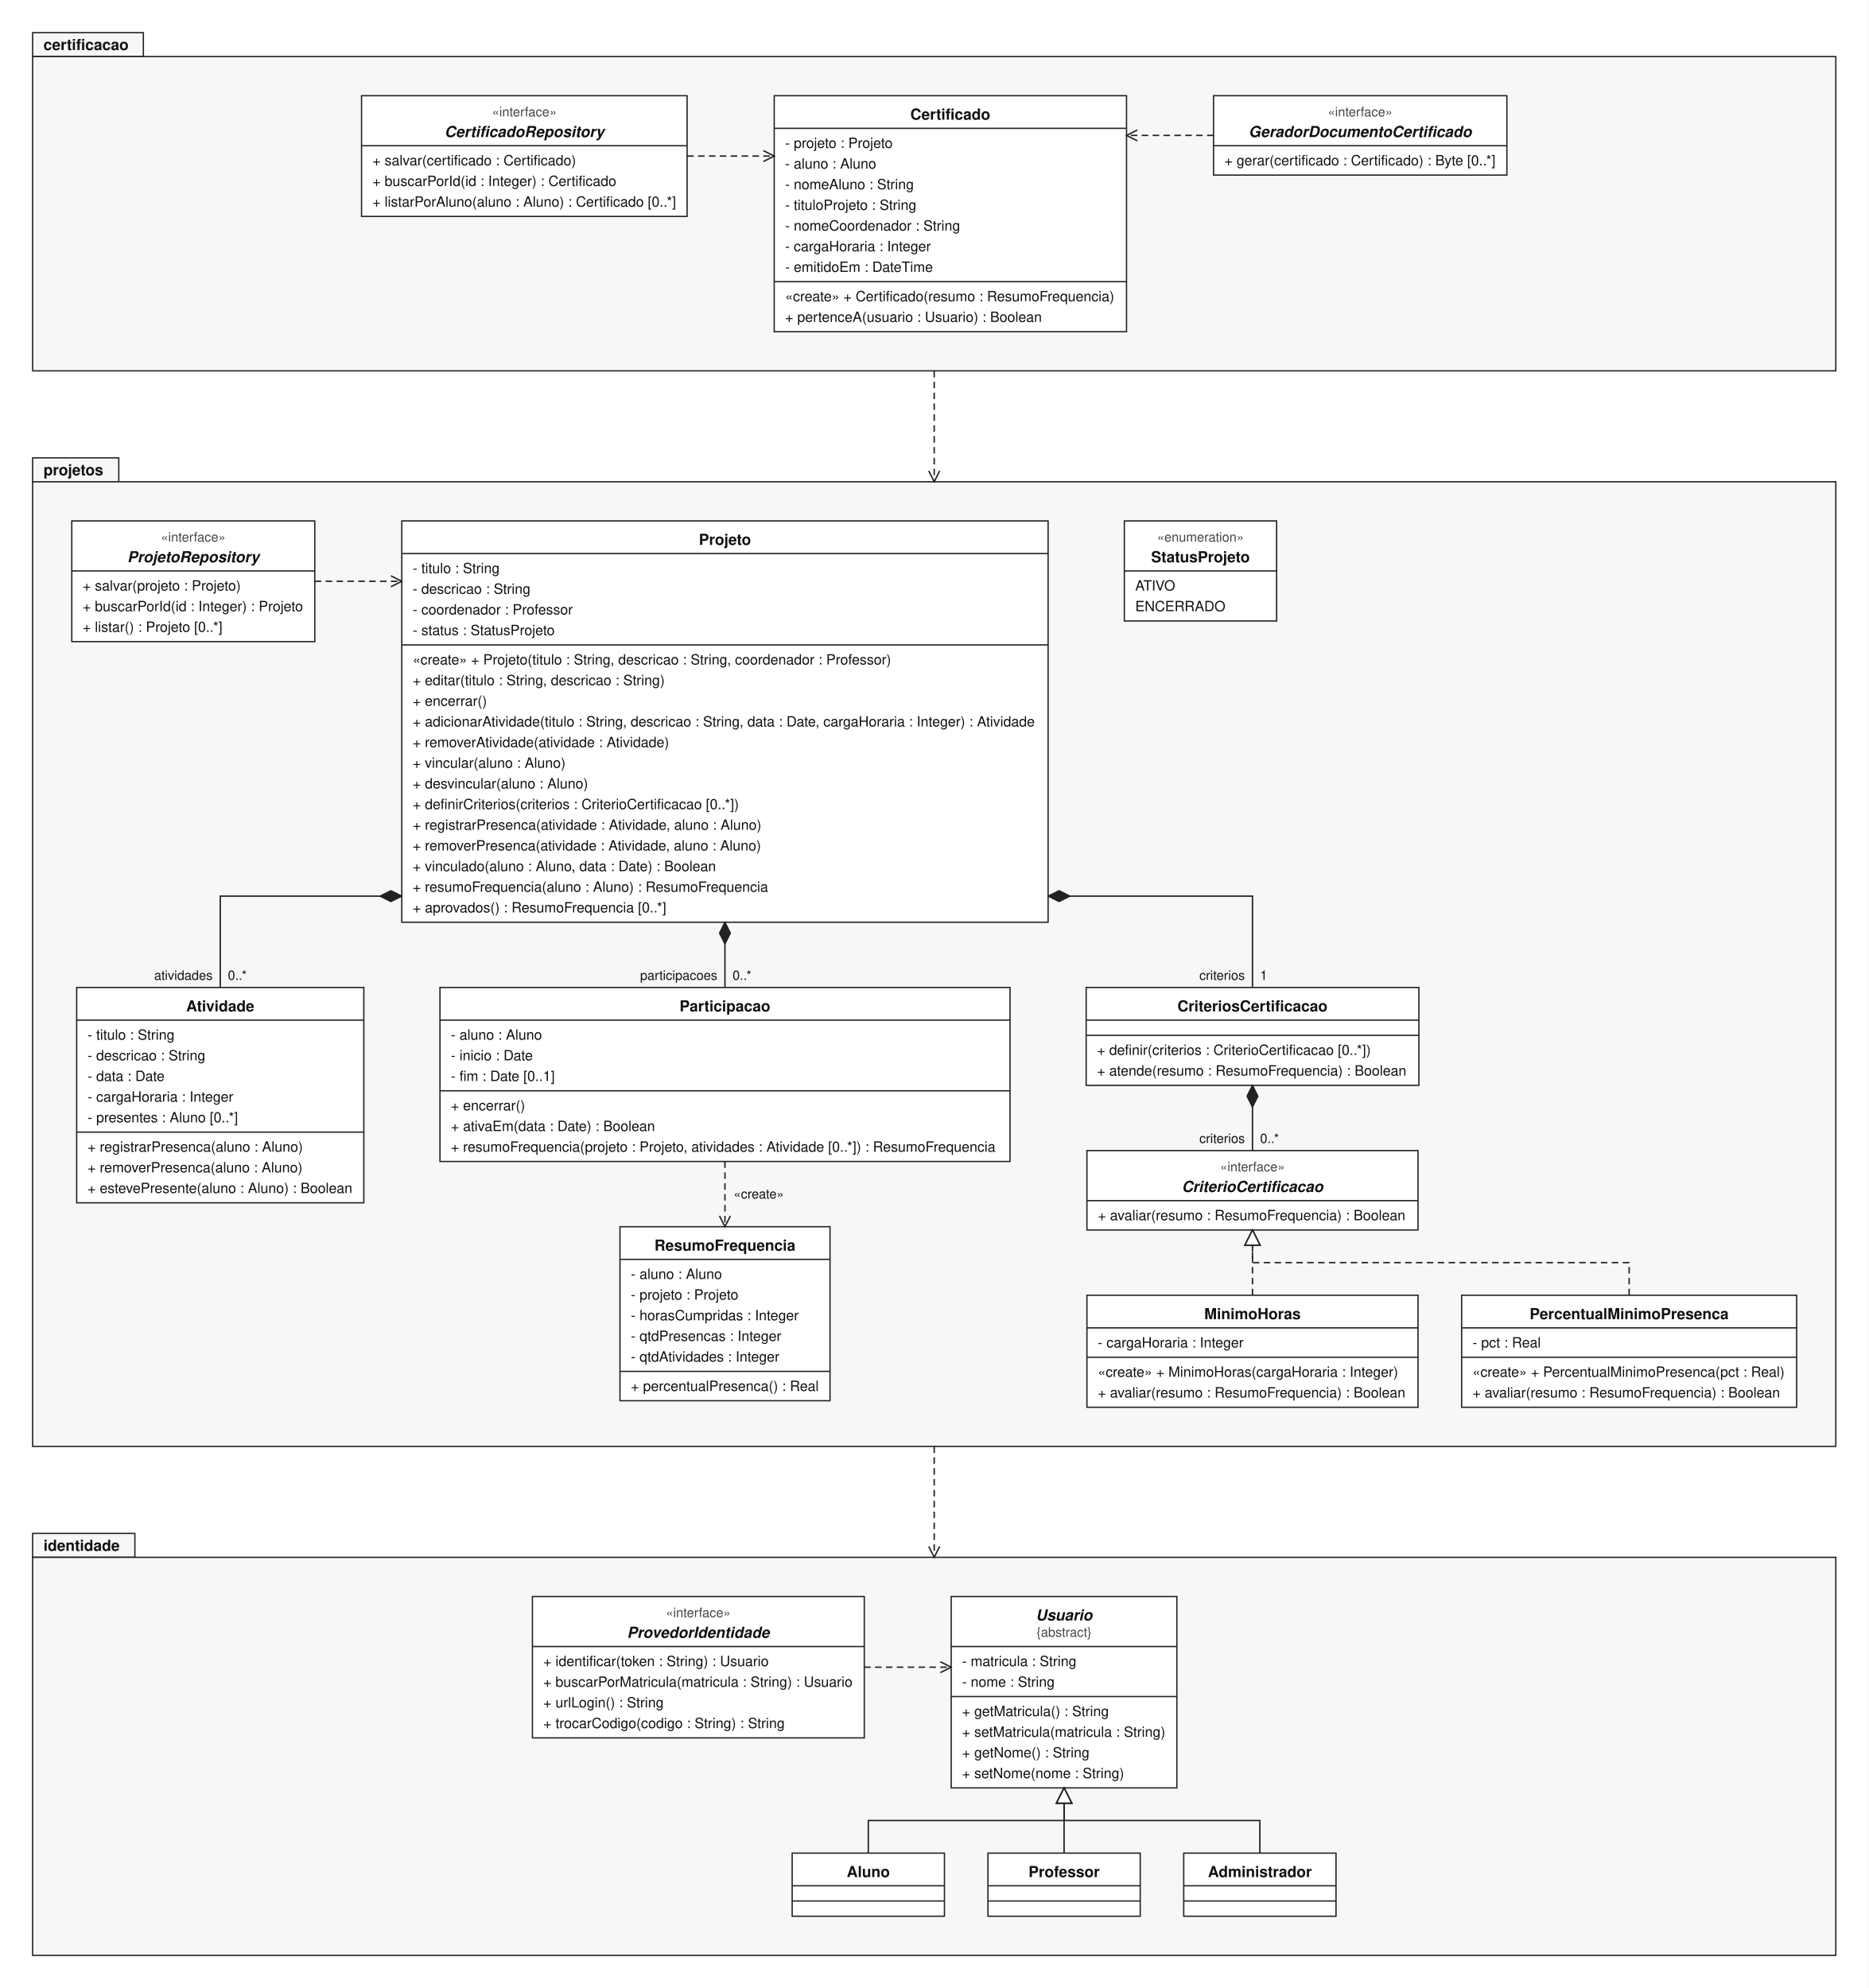
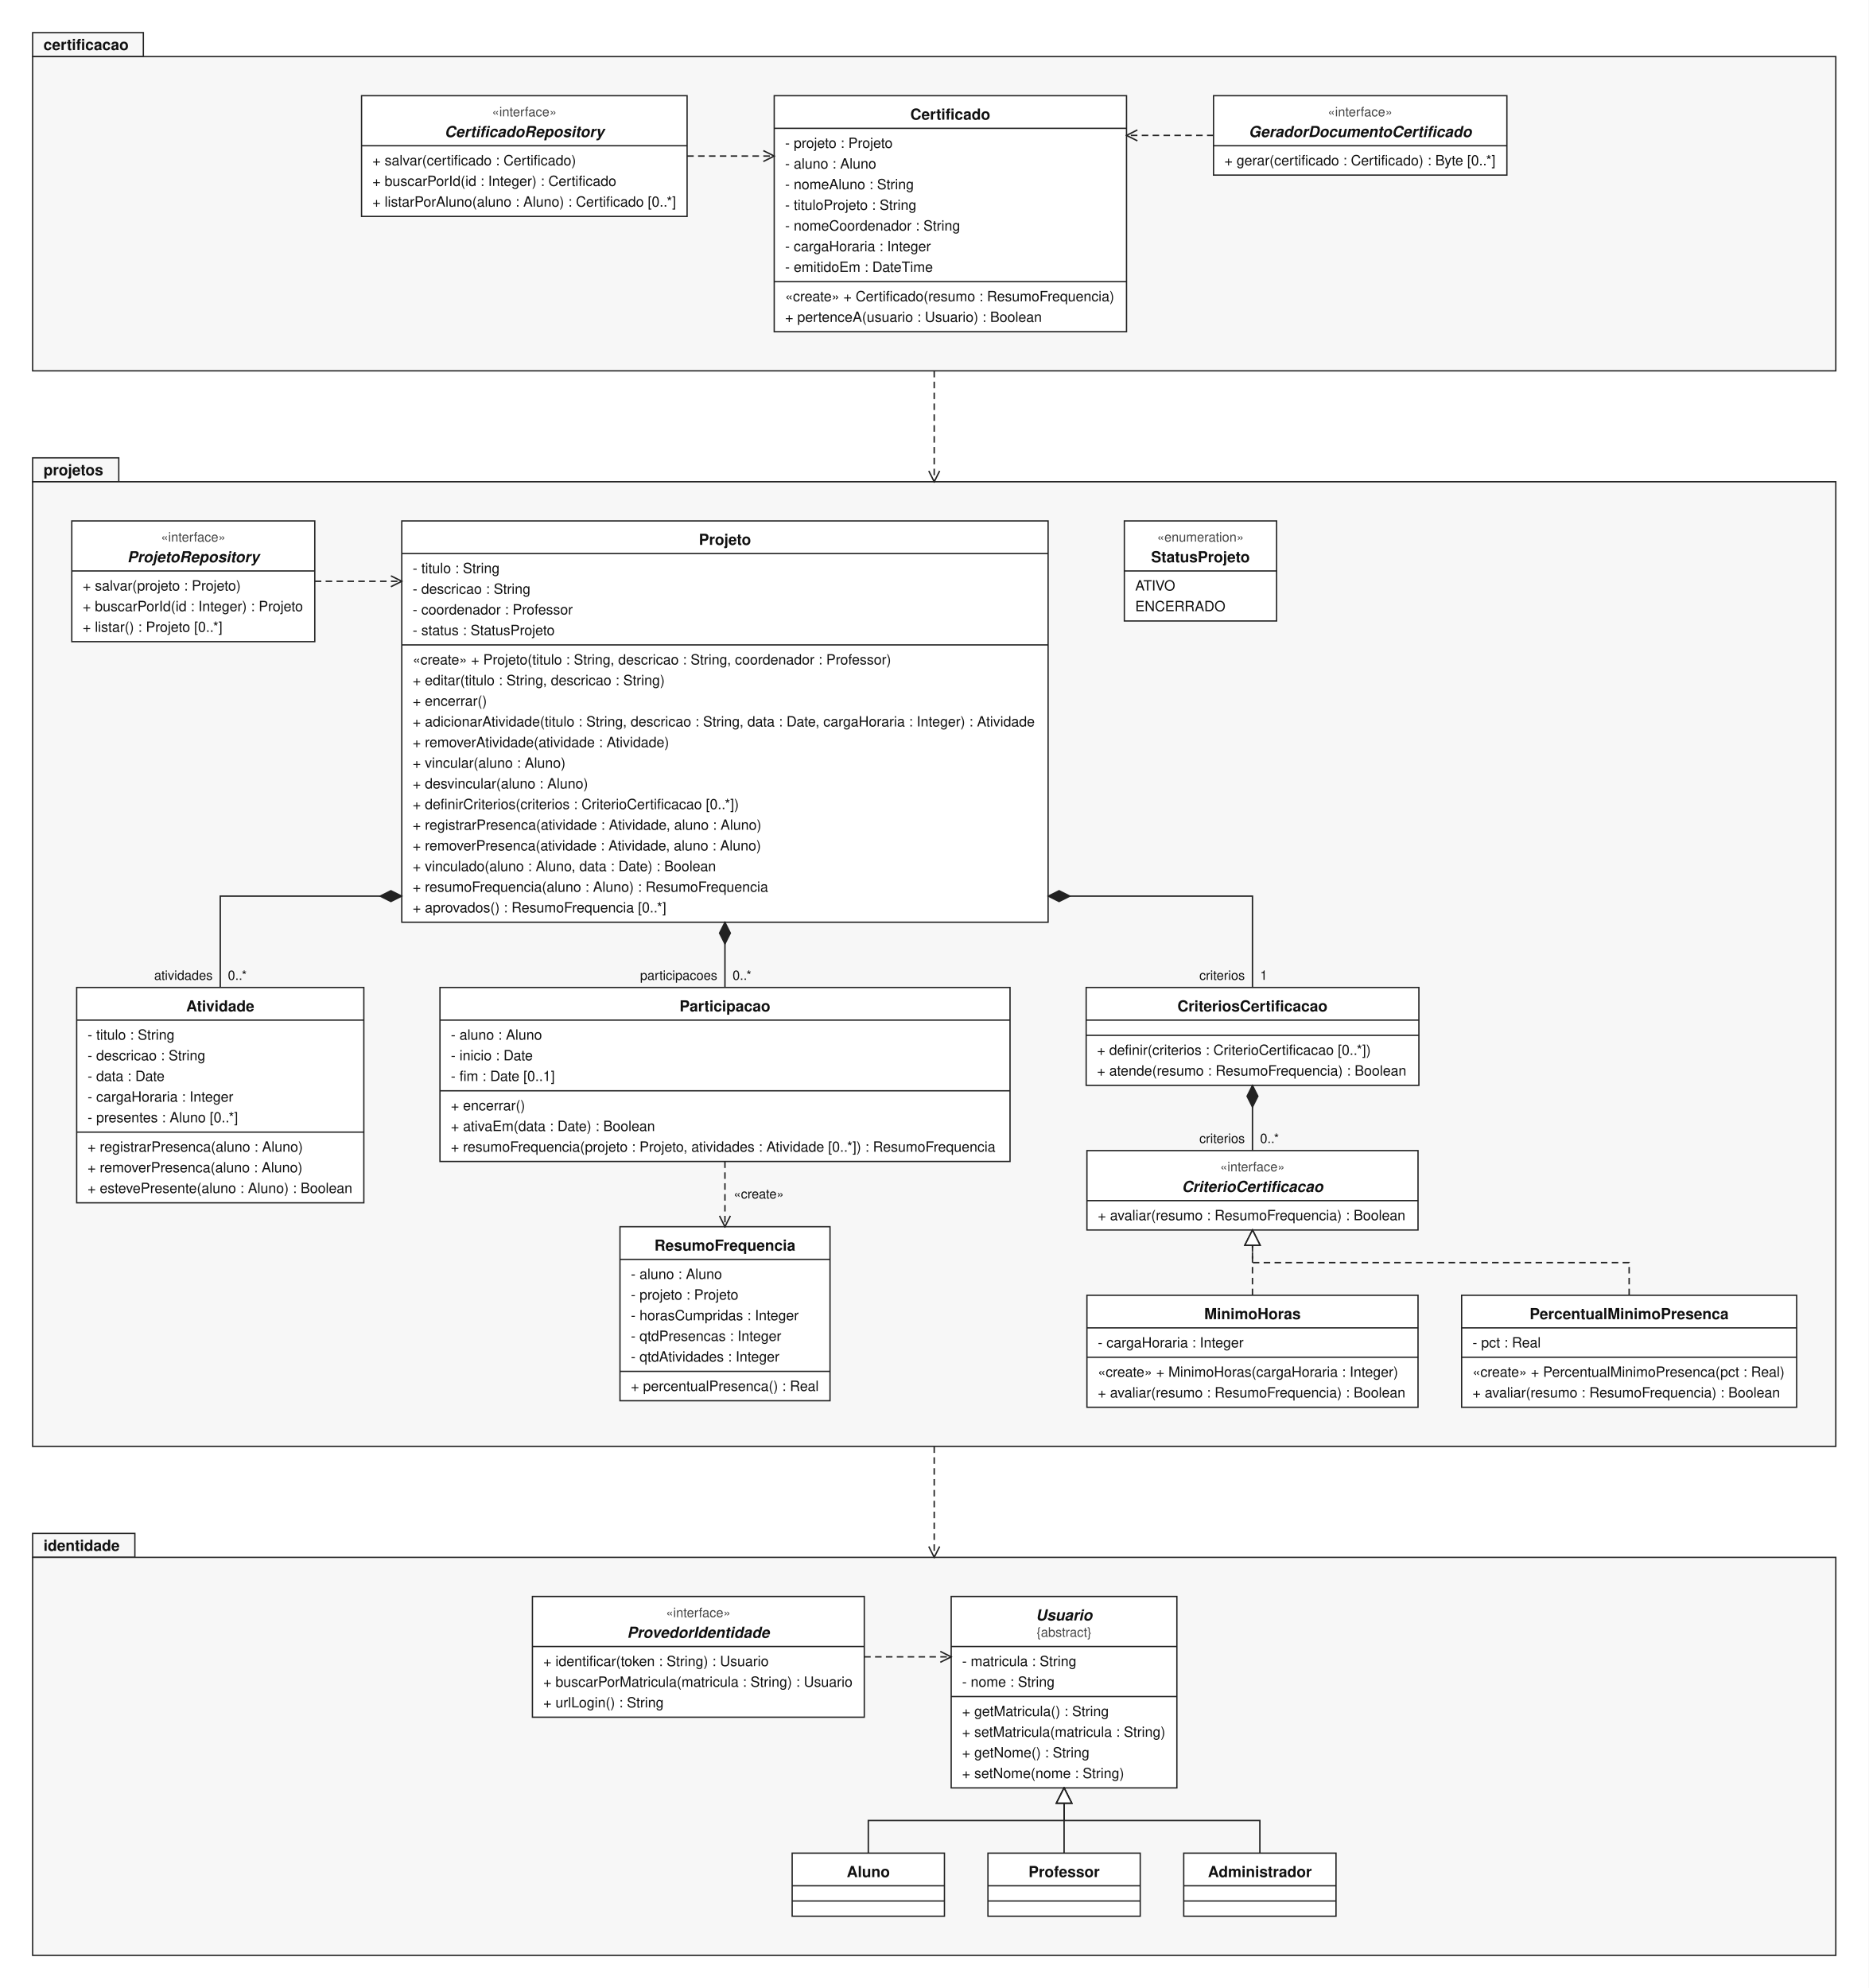
<svg xmlns="http://www.w3.org/2000/svg" width="1718" height="1828" viewBox="0 0 1718 1828" font-family="Helvetica, Arial, 'Liberation Sans', sans-serif">
  <defs>
    <marker id="seta" viewBox="0 0 12 12" refX="11" refY="6" markerWidth="12" markerHeight="12" orient="auto-start-reverse" markerUnits="userSpaceOnUse">
      <path d="M1,1 L11,6 L1,11" fill="none" stroke="#222" stroke-width="1.3" />
    </marker>
    <marker id="seta_cheia" viewBox="0 0 12 12" refX="11" refY="6" markerWidth="12" markerHeight="12" orient="auto-start-reverse" markerUnits="userSpaceOnUse">
      <path d="M1,1 L11,6 L1,11 Z" fill="#222" stroke="#222" stroke-width="1" />
    </marker>
    <marker id="triangulo" viewBox="0 0 16 16" refX="15" refY="8" markerWidth="16" markerHeight="16" orient="auto-start-reverse" markerUnits="userSpaceOnUse">
      <path d="M1,1 L15,8 L1,15 Z" fill="#fff" stroke="#222" stroke-width="1.3" />
    </marker>
    <marker id="losango" viewBox="0 0 22 12" refX="21" refY="6" markerWidth="22" markerHeight="12" orient="auto-start-reverse" markerUnits="userSpaceOnUse">
      <path d="M1,6 L11,1 L21,6 L11,11 Z" fill="#222" stroke="#222" stroke-width="1.2" />
    </marker>
    <marker id="losango_vazio" viewBox="0 0 22 12" refX="21" refY="6" markerWidth="22" markerHeight="12" orient="auto-start-reverse" markerUnits="userSpaceOnUse">
      <path d="M1,6 L11,1 L21,6 L11,11 Z" fill="#fff" stroke="#222" stroke-width="1.2" />
    </marker>
  </defs>
  <rect width="1718" height="1828" fill="#fff" />
  <rect x="30.0" y="30.0" width="101.8" height="22.0" fill="#f7f7f7" stroke="#222" stroke-width="1.2" />
  <rect x="30.0" y="52.0" width="1657.8" height="289.0" fill="#f7f7f7" stroke="#222" stroke-width="1.2" />
  <text x="40.0" y="46.0" font-size="14" text-anchor="start" font-weight="bold" font-style="normal" fill="#111">certificacao</text>
  <rect x="30.0" y="421.0" width="79.2" height="22.0" fill="#f7f7f7" stroke="#222" stroke-width="1.2" />
  <rect x="30.0" y="443.0" width="1657.8" height="887.0" fill="#f7f7f7" stroke="#222" stroke-width="1.2" />
  <text x="40.0" y="437.0" font-size="14" text-anchor="start" font-weight="bold" font-style="normal" fill="#111">projetos</text>
  <rect x="30.0" y="1410.0" width="94.0" height="22.0" fill="#f7f7f7" stroke="#222" stroke-width="1.2" />
  <rect x="30.0" y="1432.0" width="1657.8" height="366.0" fill="#f7f7f7" stroke="#222" stroke-width="1.2" />
  <text x="40.0" y="1426.0" font-size="14" text-anchor="start" font-weight="bold" font-style="normal" fill="#111">identidade</text>
  <polyline points="858.9,341.0 858.9,443.0" fill="none" stroke="#222" stroke-width="1.3" stroke-dasharray="6,4" marker-end="url(#seta)" />
  <polyline points="858.9,1330.0 858.9,1432.0" fill="none" stroke="#222" stroke-width="1.3" stroke-dasharray="6,4" marker-end="url(#seta)" />
  <rect x="332.4" y="88.0" width="299.3" height="111.0" fill="#fff" stroke="#222" stroke-width="1.2" />
  <text x="482.1" y="107.0" font-size="12" text-anchor="middle" font-weight="normal" font-style="normal" fill="#444">«interface»</text>
  <text x="482.1" y="126.0" font-size="14" text-anchor="middle" font-weight="bold" font-style="italic" fill="#111">CertificadoRepository</text>
  <line x1="332.4" y1="134.0" x2="631.8" y2="134.0" stroke="#222" stroke-width="1.2" />
  <text x="342.4" y="152.0" font-size="13" text-anchor="start" font-weight="normal" font-style="normal" fill="#111">+ salvar(certificado : Certificado)</text>
  <text x="342.4" y="171.0" font-size="13" text-anchor="start" font-weight="normal" font-style="normal" fill="#111">+ buscarPorId(id : Integer) : Certificado</text>
  <text x="342.4" y="190.0" font-size="13" text-anchor="start" font-weight="normal" font-style="normal" fill="#111">+ listarPorAluno(aluno : Aluno) : Certificado [0..*]</text>
  <rect x="711.8" y="88.0" width="323.9" height="217.0" fill="#fff" stroke="#222" stroke-width="1.2" />
  <text x="873.7" y="110.0" font-size="14" text-anchor="middle" font-weight="bold" font-style="normal" fill="#111">Certificado</text>
  <line x1="711.8" y1="118.0" x2="1035.7" y2="118.0" stroke="#222" stroke-width="1.2" />
  <text x="721.8" y="136.0" font-size="13" text-anchor="start" font-weight="normal" font-style="normal" fill="#111">- projeto : Projeto</text>
  <text x="721.8" y="155.0" font-size="13" text-anchor="start" font-weight="normal" font-style="normal" fill="#111">- aluno : Aluno</text>
  <text x="721.8" y="174.0" font-size="13" text-anchor="start" font-weight="normal" font-style="normal" fill="#111">- nomeAluno : String</text>
  <text x="721.8" y="193.0" font-size="13" text-anchor="start" font-weight="normal" font-style="normal" fill="#111">- tituloProjeto : String</text>
  <text x="721.8" y="212.0" font-size="13" text-anchor="start" font-weight="normal" font-style="normal" fill="#111">- nomeCoordenador : String</text>
  <text x="721.8" y="231.0" font-size="13" text-anchor="start" font-weight="normal" font-style="normal" fill="#111">- cargaHoraria : Integer</text>
  <text x="721.8" y="250.0" font-size="13" text-anchor="start" font-weight="normal" font-style="normal" fill="#111">- emitidoEm : DateTime</text>
  <line x1="711.8" y1="259.0" x2="1035.7" y2="259.0" stroke="#222" stroke-width="1.2" />
  <text x="721.8" y="277.0" font-size="13" text-anchor="start" font-weight="normal" font-style="normal" fill="#111">«create» + Certificado(resumo : ResumoFrequencia)</text>
  <text x="721.8" y="296.0" font-size="13" text-anchor="start" font-weight="normal" font-style="normal" fill="#111">+ pertenceA(usuario : Usuario) : Boolean</text>
  <rect x="1115.7" y="88.0" width="269.7" height="73.0" fill="#fff" stroke="#222" stroke-width="1.2" />
  <text x="1250.5" y="107.0" font-size="12" text-anchor="middle" font-weight="normal" font-style="normal" fill="#444">«interface»</text>
  <text x="1250.5" y="126.0" font-size="14" text-anchor="middle" font-weight="bold" font-style="italic" fill="#111">GeradorDocumentoCertificado</text>
  <line x1="1115.7" y1="134.0" x2="1385.3" y2="134.0" stroke="#222" stroke-width="1.2" />
  <text x="1125.7" y="152.0" font-size="13" text-anchor="start" font-weight="normal" font-style="normal" fill="#111">+ gerar(certificado : Certificado) : Byte [0..*]</text>
  <rect x="66.0" y="479.0" width="223.4" height="111.0" fill="#fff" stroke="#222" stroke-width="1.2" />
  <text x="177.7" y="498.0" font-size="12" text-anchor="middle" font-weight="normal" font-style="normal" fill="#444">«interface»</text>
  <text x="177.7" y="517.0" font-size="14" text-anchor="middle" font-weight="bold" font-style="italic" fill="#111">ProjetoRepository</text>
  <line x1="66.0" y1="525.0" x2="289.4" y2="525.0" stroke="#222" stroke-width="1.2" />
  <text x="76.0" y="543.0" font-size="13" text-anchor="start" font-weight="normal" font-style="normal" fill="#111">+ salvar(projeto : Projeto)</text>
  <text x="76.0" y="562.0" font-size="13" text-anchor="start" font-weight="normal" font-style="normal" fill="#111">+ buscarPorId(id : Integer) : Projeto</text>
  <text x="76.0" y="581.0" font-size="13" text-anchor="start" font-weight="normal" font-style="normal" fill="#111">+ listar() : Projeto [0..*]</text>
  <rect x="369.4" y="479.0" width="594.2" height="369.0" fill="#fff" stroke="#222" stroke-width="1.2" />
  <text x="666.5" y="501.0" font-size="14" text-anchor="middle" font-weight="bold" font-style="normal" fill="#111">Projeto</text>
  <line x1="369.4" y1="509.0" x2="963.7" y2="509.0" stroke="#222" stroke-width="1.2" />
  <text x="379.4" y="527.0" font-size="13" text-anchor="start" font-weight="normal" font-style="normal" fill="#111">- titulo : String</text>
  <text x="379.4" y="546.0" font-size="13" text-anchor="start" font-weight="normal" font-style="normal" fill="#111">- descricao : String</text>
  <text x="379.4" y="565.0" font-size="13" text-anchor="start" font-weight="normal" font-style="normal" fill="#111">- coordenador : Professor</text>
  <text x="379.4" y="584.0" font-size="13" text-anchor="start" font-weight="normal" font-style="normal" fill="#111">- status : StatusProjeto</text>
  <line x1="369.4" y1="593.0" x2="963.7" y2="593.0" stroke="#222" stroke-width="1.2" />
  <text x="379.4" y="611.0" font-size="13" text-anchor="start" font-weight="normal" font-style="normal" fill="#111">«create» + Projeto(titulo : String, descricao : String, coordenador : Professor)</text>
  <text x="379.4" y="630.0" font-size="13" text-anchor="start" font-weight="normal" font-style="normal" fill="#111">+ editar(titulo : String, descricao : String)</text>
  <text x="379.4" y="649.0" font-size="13" text-anchor="start" font-weight="normal" font-style="normal" fill="#111">+ encerrar()</text>
  <text x="379.4" y="668.0" font-size="13" text-anchor="start" font-weight="normal" font-style="normal" fill="#111">+ adicionarAtividade(titulo : String, descricao : String, data : Date, cargaHoraria : Integer) : Atividade</text>
  <text x="379.4" y="687.0" font-size="13" text-anchor="start" font-weight="normal" font-style="normal" fill="#111">+ removerAtividade(atividade : Atividade)</text>
  <text x="379.4" y="706.0" font-size="13" text-anchor="start" font-weight="normal" font-style="normal" fill="#111">+ vincular(aluno : Aluno)</text>
  <text x="379.4" y="725.0" font-size="13" text-anchor="start" font-weight="normal" font-style="normal" fill="#111">+ desvincular(aluno : Aluno)</text>
  <text x="379.4" y="744.0" font-size="13" text-anchor="start" font-weight="normal" font-style="normal" fill="#111">+ definirCriterios(criterios : CriterioCertificacao [0..*])</text>
  <text x="379.4" y="763.0" font-size="13" text-anchor="start" font-weight="normal" font-style="normal" fill="#111">+ registrarPresenca(atividade : Atividade, aluno : Aluno)</text>
  <text x="379.4" y="782.0" font-size="13" text-anchor="start" font-weight="normal" font-style="normal" fill="#111">+ removerPresenca(atividade : Atividade, aluno : Aluno)</text>
  <text x="379.4" y="801.0" font-size="13" text-anchor="start" font-weight="normal" font-style="normal" fill="#111">+ vinculado(aluno : Aluno, data : Date) : Boolean</text>
  <text x="379.4" y="820.0" font-size="13" text-anchor="start" font-weight="normal" font-style="normal" fill="#111">+ resumoFrequencia(aluno : Aluno) : ResumoFrequencia</text>
  <text x="379.4" y="839.0" font-size="13" text-anchor="start" font-weight="normal" font-style="normal" fill="#111">+ aprovados() : ResumoFrequencia [0..*]</text>
  <rect x="1033.7" y="479.0" width="140.0" height="92.0" fill="#fff" stroke="#222" stroke-width="1.2" />
  <text x="1103.7" y="498.0" font-size="12" text-anchor="middle" font-weight="normal" font-style="normal" fill="#444">«enumeration»</text>
  <text x="1103.7" y="517.0" font-size="14" text-anchor="middle" font-weight="bold" font-style="normal" fill="#111">StatusProjeto</text>
  <line x1="1033.7" y1="525.0" x2="1173.7" y2="525.0" stroke="#222" stroke-width="1.2" />
  <text x="1043.7" y="543.0" font-size="13" text-anchor="start" font-weight="normal" font-style="normal" fill="#111">ATIVO</text>
  <text x="1043.7" y="562.0" font-size="13" text-anchor="start" font-weight="normal" font-style="normal" fill="#111">ENCERRADO</text>
  <rect x="70.5" y="908.0" width="264.0" height="198.0" fill="#fff" stroke="#222" stroke-width="1.2" />
  <text x="202.5" y="930.0" font-size="14" text-anchor="middle" font-weight="bold" font-style="normal" fill="#111">Atividade</text>
  <line x1="70.5" y1="938.0" x2="334.5" y2="938.0" stroke="#222" stroke-width="1.2" />
  <text x="80.5" y="956.0" font-size="13" text-anchor="start" font-weight="normal" font-style="normal" fill="#111">- titulo : String</text>
  <text x="80.5" y="975.0" font-size="13" text-anchor="start" font-weight="normal" font-style="normal" fill="#111">- descricao : String</text>
  <text x="80.5" y="994.0" font-size="13" text-anchor="start" font-weight="normal" font-style="normal" fill="#111">- data : Date</text>
  <text x="80.5" y="1013.0" font-size="13" text-anchor="start" font-weight="normal" font-style="normal" fill="#111">- cargaHoraria : Integer</text>
  <text x="80.5" y="1032.0" font-size="13" text-anchor="start" font-weight="normal" font-style="normal" fill="#111">- presentes : Aluno [0..*]</text>
  <line x1="70.5" y1="1041.0" x2="334.5" y2="1041.0" stroke="#222" stroke-width="1.2" />
  <text x="80.5" y="1059.0" font-size="13" text-anchor="start" font-weight="normal" font-style="normal" fill="#111">+ registrarPresenca(aluno : Aluno)</text>
  <text x="80.5" y="1078.0" font-size="13" text-anchor="start" font-weight="normal" font-style="normal" fill="#111">+ removerPresenca(aluno : Aluno)</text>
  <text x="80.5" y="1097.0" font-size="13" text-anchor="start" font-weight="normal" font-style="normal" fill="#111">+ estevePresente(aluno : Aluno) : Boolean</text>
  <rect x="404.5" y="908.0" width="524.1" height="160.0" fill="#fff" stroke="#222" stroke-width="1.2" />
  <text x="666.5" y="930.0" font-size="14" text-anchor="middle" font-weight="bold" font-style="normal" fill="#111">Participacao</text>
  <line x1="404.5" y1="938.0" x2="928.6" y2="938.0" stroke="#222" stroke-width="1.2" />
  <text x="414.5" y="956.0" font-size="13" text-anchor="start" font-weight="normal" font-style="normal" fill="#111">- aluno : Aluno</text>
  <text x="414.5" y="975.0" font-size="13" text-anchor="start" font-weight="normal" font-style="normal" fill="#111">- inicio : Date</text>
  <text x="414.5" y="994.0" font-size="13" text-anchor="start" font-weight="normal" font-style="normal" fill="#111">- fim : Date [0..1]</text>
  <line x1="404.5" y1="1003.0" x2="928.6" y2="1003.0" stroke="#222" stroke-width="1.2" />
  <text x="414.5" y="1021.0" font-size="13" text-anchor="start" font-weight="normal" font-style="normal" fill="#111">+ encerrar()</text>
  <text x="414.5" y="1040.0" font-size="13" text-anchor="start" font-weight="normal" font-style="normal" fill="#111">+ ativaEm(data : Date) : Boolean</text>
  <text x="414.5" y="1059.0" font-size="13" text-anchor="start" font-weight="normal" font-style="normal" fill="#111">+ resumoFrequencia(projeto : Projeto, atividades : Atividade [0..*]) : ResumoFrequencia</text>
  <rect x="998.6" y="908.0" width="305.9" height="90.0" fill="#fff" stroke="#222" stroke-width="1.2" />
  <text x="1151.5" y="930.0" font-size="14" text-anchor="middle" font-weight="bold" font-style="normal" fill="#111">CriteriosCertificacao</text>
  <line x1="998.6" y1="938.0" x2="1304.5" y2="938.0" stroke="#222" stroke-width="1.2" />
  <line x1="998.6" y1="952.0" x2="1304.5" y2="952.0" stroke="#222" stroke-width="1.2" />
  <text x="1008.6" y="970.0" font-size="13" text-anchor="start" font-weight="normal" font-style="normal" fill="#111">+ definir(criterios : CriterioCertificacao [0..*])</text>
  <text x="1008.6" y="989.0" font-size="13" text-anchor="start" font-weight="normal" font-style="normal" fill="#111">+ atende(resumo : ResumoFrequencia) : Boolean</text>
  <rect x="570.0" y="1128.0" width="193.1" height="160.0" fill="#fff" stroke="#222" stroke-width="1.2" />
  <text x="666.5" y="1150.0" font-size="14" text-anchor="middle" font-weight="bold" font-style="normal" fill="#111">ResumoFrequencia</text>
  <line x1="570.0" y1="1158.0" x2="763.1" y2="1158.0" stroke="#222" stroke-width="1.2" />
  <text x="580.0" y="1176.0" font-size="13" text-anchor="start" font-weight="normal" font-style="normal" fill="#111">- aluno : Aluno</text>
  <text x="580.0" y="1195.0" font-size="13" text-anchor="start" font-weight="normal" font-style="normal" fill="#111">- projeto : Projeto</text>
  <text x="580.0" y="1214.0" font-size="13" text-anchor="start" font-weight="normal" font-style="normal" fill="#111">- horasCumpridas : Integer</text>
  <text x="580.0" y="1233.0" font-size="13" text-anchor="start" font-weight="normal" font-style="normal" fill="#111">- qtdPresencas : Integer</text>
  <text x="580.0" y="1252.0" font-size="13" text-anchor="start" font-weight="normal" font-style="normal" fill="#111">- qtdAtividades : Integer</text>
  <line x1="570.0" y1="1261.0" x2="763.1" y2="1261.0" stroke="#222" stroke-width="1.2" />
  <text x="580.0" y="1279.0" font-size="13" text-anchor="start" font-weight="normal" font-style="normal" fill="#111">+ percentualPresenca() : Real</text>
  <rect x="999.3" y="1058.0" width="304.4" height="73.0" fill="#fff" stroke="#222" stroke-width="1.2" />
  <text x="1151.5" y="1077.0" font-size="12" text-anchor="middle" font-weight="normal" font-style="normal" fill="#444">«interface»</text>
  <text x="1151.5" y="1096.0" font-size="14" text-anchor="middle" font-weight="bold" font-style="italic" fill="#111">CriterioCertificacao</text>
  <line x1="999.3" y1="1104.0" x2="1303.8" y2="1104.0" stroke="#222" stroke-width="1.2" />
  <text x="1009.3" y="1122.0" font-size="13" text-anchor="start" font-weight="normal" font-style="normal" fill="#111">+ avaliar(resumo : ResumoFrequencia) : Boolean</text>
  <rect x="999.3" y="1191.0" width="304.4" height="103.0" fill="#fff" stroke="#222" stroke-width="1.2" />
  <text x="1151.5" y="1213.0" font-size="14" text-anchor="middle" font-weight="bold" font-style="normal" fill="#111">MinimoHoras</text>
  <line x1="999.3" y1="1221.0" x2="1303.8" y2="1221.0" stroke="#222" stroke-width="1.2" />
  <text x="1009.3" y="1239.0" font-size="13" text-anchor="start" font-weight="normal" font-style="normal" fill="#111">- cargaHoraria : Integer</text>
  <line x1="999.3" y1="1248.0" x2="1303.8" y2="1248.0" stroke="#222" stroke-width="1.2" />
  <text x="1009.3" y="1266.0" font-size="13" text-anchor="start" font-weight="normal" font-style="normal" fill="#111">«create» + MinimoHoras(cargaHoraria : Integer)</text>
  <text x="1009.3" y="1285.0" font-size="13" text-anchor="start" font-weight="normal" font-style="normal" fill="#111">+ avaliar(resumo : ResumoFrequencia) : Boolean</text>
  <rect x="1343.8" y="1191.0" width="308.0" height="103.0" fill="#fff" stroke="#222" stroke-width="1.2" />
  <text x="1497.8" y="1213.0" font-size="14" text-anchor="middle" font-weight="bold" font-style="normal" fill="#111">PercentualMinimoPresenca</text>
  <line x1="1343.8" y1="1221.0" x2="1651.8" y2="1221.0" stroke="#222" stroke-width="1.2" />
  <text x="1353.8" y="1239.0" font-size="13" text-anchor="start" font-weight="normal" font-style="normal" fill="#111">- pct : Real</text>
  <line x1="1343.8" y1="1248.0" x2="1651.8" y2="1248.0" stroke="#222" stroke-width="1.2" />
  <text x="1353.8" y="1266.0" font-size="13" text-anchor="start" font-weight="normal" font-style="normal" fill="#111">«create» + PercentualMinimoPresenca(pct : Real)</text>
  <text x="1353.8" y="1285.0" font-size="13" text-anchor="start" font-weight="normal" font-style="normal" fill="#111">+ avaliar(resumo : ResumoFrequencia) : Boolean</text>
-   <rect x="489.5" y="1468.0" width="305.1" height="130.0" fill="#fff" stroke="#222" stroke-width="1.2" />
+   <rect x="489.5" y="1468.0" width="305.1" height="111.0" fill="#fff" stroke="#222" stroke-width="1.2" />
  <text x="642.0" y="1487.0" font-size="12" text-anchor="middle" font-weight="normal" font-style="normal" fill="#444">«interface»</text>
  <text x="642.0" y="1506.0" font-size="14" text-anchor="middle" font-weight="bold" font-style="italic" fill="#111">ProvedorIdentidade</text>
  <line x1="489.5" y1="1514.0" x2="794.5" y2="1514.0" stroke="#222" stroke-width="1.2" />
  <text x="499.5" y="1532.0" font-size="13" text-anchor="start" font-weight="normal" font-style="normal" fill="#111">+ identificar(token : String) : Usuario</text>
  <text x="499.5" y="1551.0" font-size="13" text-anchor="start" font-weight="normal" font-style="normal" fill="#111">+ buscarPorMatricula(matricula : String) : Usuario</text>
  <text x="499.5" y="1570.0" font-size="13" text-anchor="start" font-weight="normal" font-style="normal" fill="#111">+ urlLogin() : String</text>
-   <text x="499.5" y="1589.0" font-size="13" text-anchor="start" font-weight="normal" font-style="normal" fill="#111">+ trocarCodigo(codigo : String) : String</text>
  <rect x="874.5" y="1468.0" width="207.5" height="176.0" fill="#fff" stroke="#222" stroke-width="1.2" />
  <text x="978.3" y="1490.0" font-size="14" text-anchor="middle" font-weight="bold" font-style="italic" fill="#111">Usuario</text>
  <text x="978.3" y="1505.0" font-size="12" text-anchor="middle" font-weight="normal" font-style="normal" fill="#444">{abstract}</text>
  <line x1="874.5" y1="1514.0" x2="1082.0" y2="1514.0" stroke="#222" stroke-width="1.2" />
  <text x="884.5" y="1532.0" font-size="13" text-anchor="start" font-weight="normal" font-style="normal" fill="#111">- matricula : String</text>
  <text x="884.5" y="1551.0" font-size="13" text-anchor="start" font-weight="normal" font-style="normal" fill="#111">- nome : String</text>
  <line x1="874.5" y1="1560.0" x2="1082.0" y2="1560.0" stroke="#222" stroke-width="1.2" />
  <text x="884.5" y="1578.0" font-size="13" text-anchor="start" font-weight="normal" font-style="normal" fill="#111">+ getMatricula() : String</text>
  <text x="884.5" y="1597.0" font-size="13" text-anchor="start" font-weight="normal" font-style="normal" fill="#111">+ setMatricula(matricula : String)</text>
  <text x="884.5" y="1616.0" font-size="13" text-anchor="start" font-weight="normal" font-style="normal" fill="#111">+ getNome() : String</text>
  <text x="884.5" y="1635.0" font-size="13" text-anchor="start" font-weight="normal" font-style="normal" fill="#111">+ setNome(nome : String)</text>
  <rect x="728.3" y="1704.0" width="140.0" height="58.0" fill="#fff" stroke="#222" stroke-width="1.2" />
  <text x="798.3" y="1726.0" font-size="14" text-anchor="middle" font-weight="bold" font-style="normal" fill="#111">Aluno</text>
  <line x1="728.3" y1="1734.0" x2="868.3" y2="1734.0" stroke="#222" stroke-width="1.2" />
  <line x1="728.3" y1="1748.0" x2="868.3" y2="1748.0" stroke="#222" stroke-width="1.2" />
  <rect x="908.3" y="1704.0" width="140.0" height="58.0" fill="#fff" stroke="#222" stroke-width="1.2" />
  <text x="978.3" y="1726.0" font-size="14" text-anchor="middle" font-weight="bold" font-style="normal" fill="#111">Professor</text>
  <line x1="908.3" y1="1734.0" x2="1048.3" y2="1734.0" stroke="#222" stroke-width="1.2" />
  <line x1="908.3" y1="1748.0" x2="1048.3" y2="1748.0" stroke="#222" stroke-width="1.2" />
  <rect x="1088.3" y="1704.0" width="140.0" height="58.0" fill="#fff" stroke="#222" stroke-width="1.2" />
  <text x="1158.3" y="1726.0" font-size="14" text-anchor="middle" font-weight="bold" font-style="normal" fill="#111">Administrador</text>
  <line x1="1088.3" y1="1734.0" x2="1228.3" y2="1734.0" stroke="#222" stroke-width="1.2" />
  <line x1="1088.3" y1="1748.0" x2="1228.3" y2="1748.0" stroke="#222" stroke-width="1.2" />
  <polyline points="631.8,143.5 711.8,143.5" fill="none" stroke="#222" stroke-width="1.3" stroke-dasharray="6,4" marker-end="url(#seta)" />
  <polyline points="1115.7,124.5 1035.7,124.5" fill="none" stroke="#222" stroke-width="1.3" stroke-dasharray="6,4" marker-end="url(#seta)" />
  <polyline points="289.4,534.5 369.4,534.5" fill="none" stroke="#222" stroke-width="1.3" stroke-dasharray="6,4" marker-end="url(#seta)" />
  <polyline points="369.4,824.0 202.5,824.0 202.5,908.0" fill="none" stroke="#222" stroke-width="1.3" marker-start="url(#losango)" />
  <text x="195.5" y="901.0" font-size="12" text-anchor="end" font-weight="normal" font-style="normal" fill="#111">atividades</text>
  <text x="209.5" y="901.0" font-size="12" text-anchor="start" font-weight="normal" font-style="normal" fill="#111">0..*</text>
  <polyline points="666.5,848.0 666.5,908.0" fill="none" stroke="#222" stroke-width="1.3" marker-start="url(#losango)" />
  <text x="659.5" y="901.0" font-size="12" text-anchor="end" font-weight="normal" font-style="normal" fill="#111">participacoes</text>
  <text x="673.5" y="901.0" font-size="12" text-anchor="start" font-weight="normal" font-style="normal" fill="#111">0..*</text>
  <polyline points="963.7,824.0 1151.5,824.0 1151.5,908.0" fill="none" stroke="#222" stroke-width="1.3" marker-start="url(#losango)" />
  <text x="1144.5" y="901.0" font-size="12" text-anchor="end" font-weight="normal" font-style="normal" fill="#111">criterios</text>
  <text x="1158.5" y="901.0" font-size="12" text-anchor="start" font-weight="normal" font-style="normal" fill="#111">1</text>
  <polyline points="666.5,1068.0 666.5,1128.0" fill="none" stroke="#222" stroke-width="1.3" stroke-dasharray="6,4" marker-end="url(#seta)" />
  <text x="674.5" y="1102.0" font-size="12" text-anchor="start" font-weight="normal" font-style="normal" fill="#111">«create»</text>
  <polyline points="1151.5,998.0 1151.5,1058.0" fill="none" stroke="#222" stroke-width="1.3" marker-start="url(#losango)" />
  <text x="1144.5" y="1051.0" font-size="12" text-anchor="end" font-weight="normal" font-style="normal" fill="#111">criterios</text>
  <text x="1158.5" y="1051.0" font-size="12" text-anchor="start" font-weight="normal" font-style="normal" fill="#111">0..*</text>
  <polyline points="1151.5,1191.0 1151.5,1161.0 1151.5,1161.0 1151.5,1131.0" fill="none" stroke="#222" stroke-width="1.3" stroke-dasharray="6,4" marker-end="url(#triangulo)" />
  <polyline points="1497.8,1191.0 1497.8,1161.0 1151.5,1161.0 1151.5,1131.0" fill="none" stroke="#222" stroke-width="1.3" stroke-dasharray="6,4" marker-end="url(#triangulo)" />
-   <polyline points="794.5,1533.0 874.5,1533.0" fill="none" stroke="#222" stroke-width="1.3" stroke-dasharray="6,4" marker-end="url(#seta)" />
+   <polyline points="794.5,1523.5 874.5,1523.5" fill="none" stroke="#222" stroke-width="1.3" stroke-dasharray="6,4" marker-end="url(#seta)" />
  <polyline points="798.3,1704.0 798.3,1674.0 978.3,1674.0 978.3,1644.0" fill="none" stroke="#222" stroke-width="1.3" marker-end="url(#triangulo)" />
  <polyline points="978.3,1704.0 978.3,1674.0 978.3,1674.0 978.3,1644.0" fill="none" stroke="#222" stroke-width="1.3" marker-end="url(#triangulo)" />
  <polyline points="1158.3,1704.0 1158.3,1674.0 978.3,1674.0 978.3,1644.0" fill="none" stroke="#222" stroke-width="1.3" marker-end="url(#triangulo)" />
</svg>
